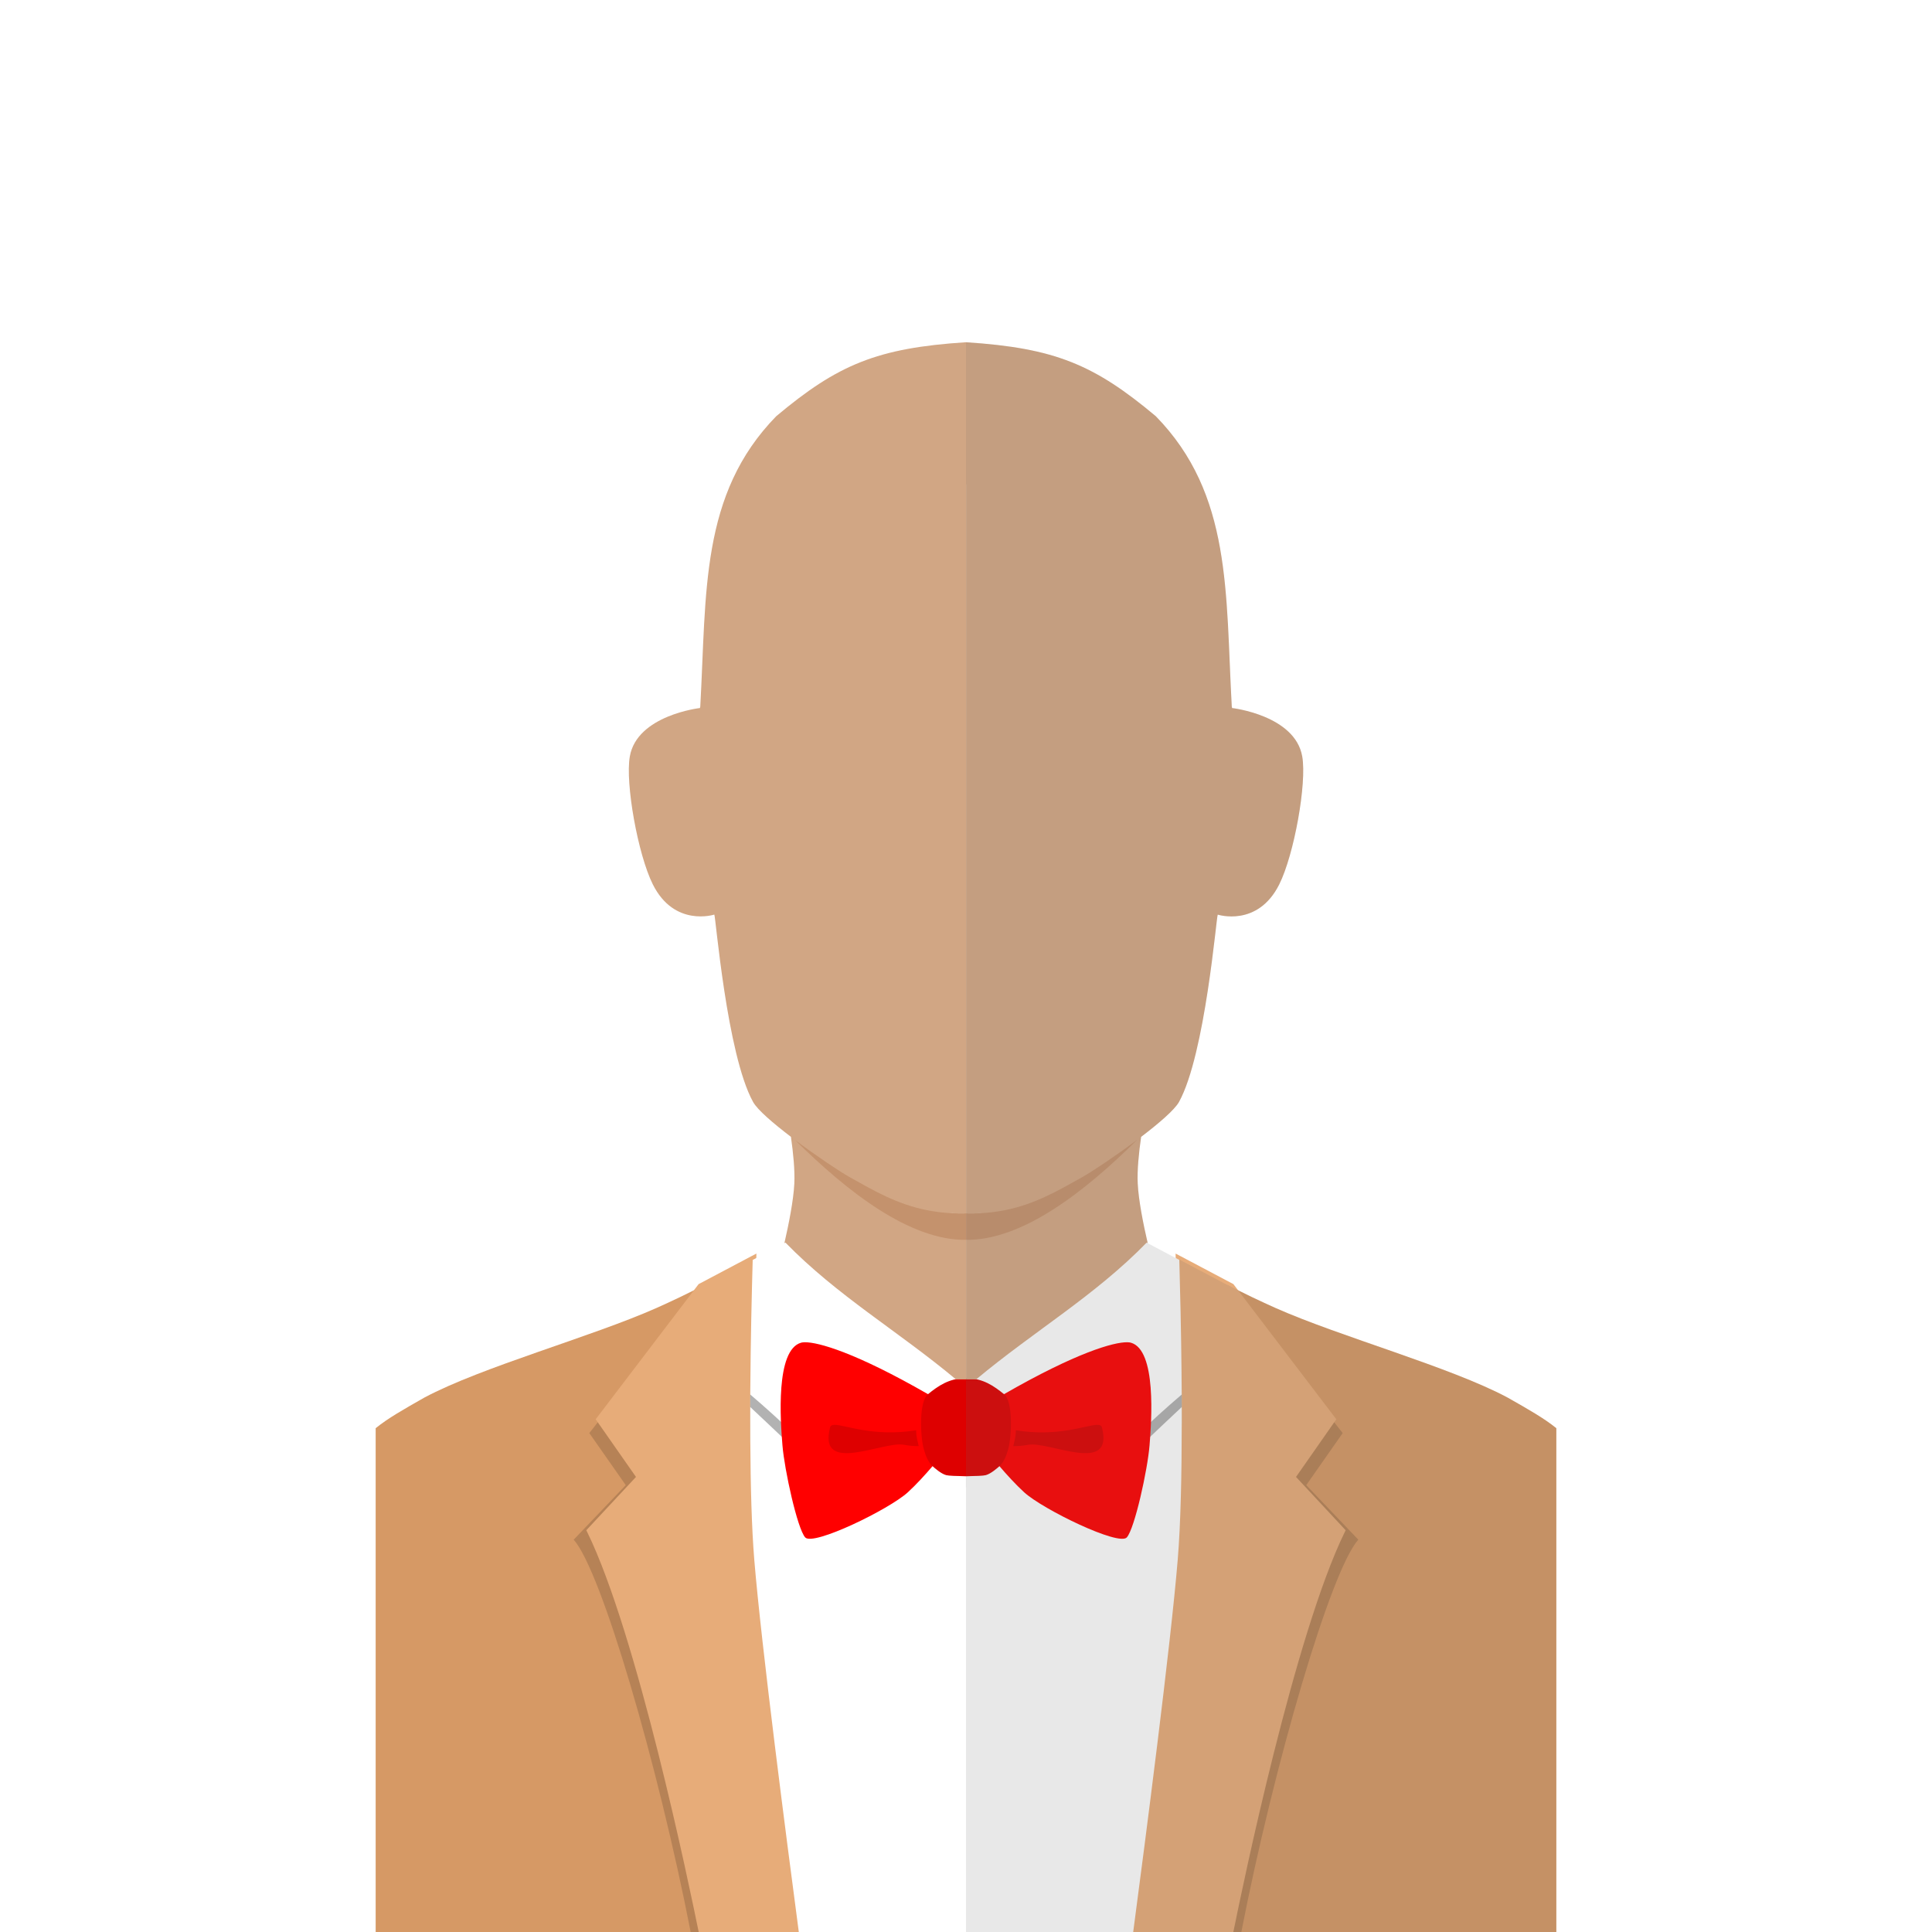
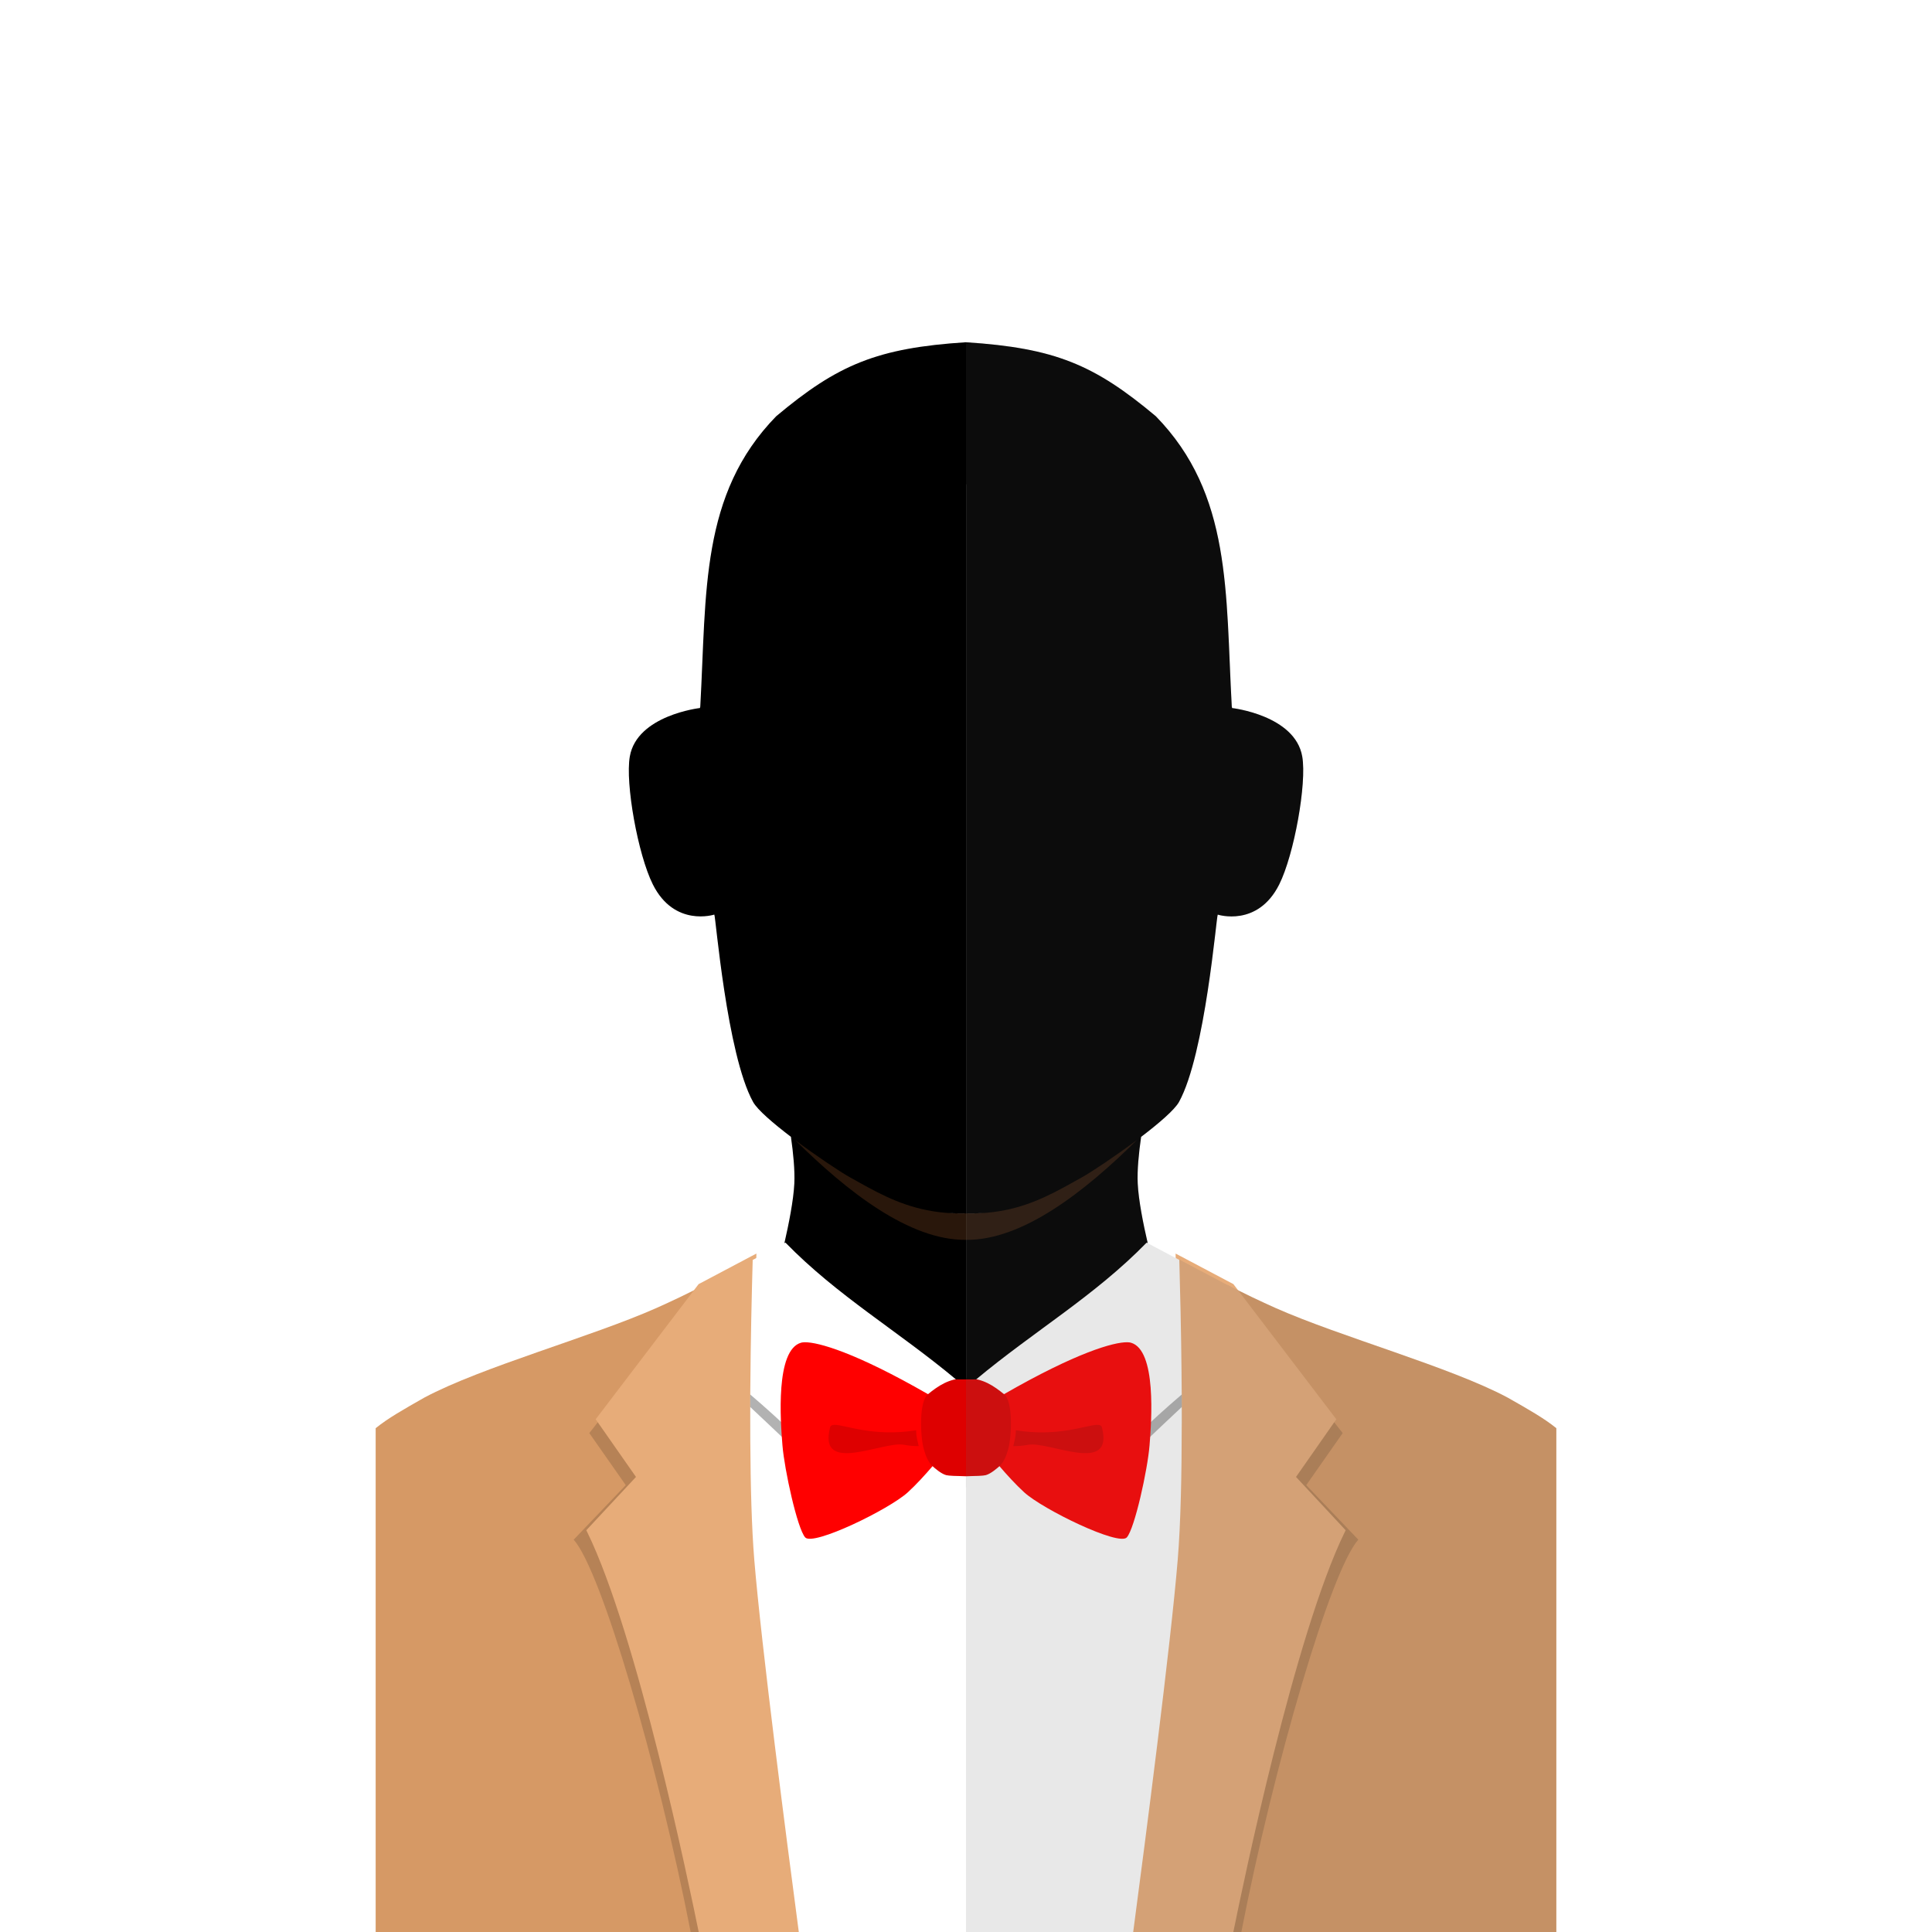
<svg xmlns="http://www.w3.org/2000/svg" height="500px" width="500px" viewBox="0 0 44 72" id="body-svg">
  <defs />
-   <g id="Body" style="display: inline;">
-     <path id="Suit" d="M 12.275 47.871 C 11.685 48.184 10.975 48.518 10.467 48.744 C 8.058 49.815 3.955 50.94 1.816 52.083 C 1.054 52.516 0.459 52.852 0 53.225 L 0 72 L 12.173 72 C 11.822 70.262 9.874 60.867 8.009 57.051 L 9.871 55.051 L 8.515 52.895 L 12.275 47.871 z M 31.725 47.871 L 35.485 52.895 L 34.129 55.051 L 35.991 57.051 C 34.126 60.867 32.178 70.262 31.826 72 L 44 72 L 44 53.225 C 43.541 52.852 42.946 52.516 42.183 52.083 C 40.045 50.94 35.942 49.815 33.533 48.744 C 33.025 48.518 32.315 48.184 31.725 47.871 z " style="fill-rule: evenodd; fill: rgb(214, 153, 101);" />
-     <path id="LapelShadow" d="M 8.362 52.896 L 7.962 53.407 L 9.32 55.347 L 7.38 57.379 C 8.412 58.533 10.529 65.793 11.739 72 L 12.173 72 C 11.822 70.263 9.874 60.868 8.009 57.052 L 9.871 55.052 L 8.362 52.896 z M 35.638 52.896 L 34.129 55.052 L 35.991 57.052 C 34.126 60.868 32.178 70.263 31.826 72 L 32.261 72 C 33.471 65.793 35.588 58.533 36.62 57.379 L 34.68 55.347 L 36.038 53.407 L 35.638 52.896 z " style="fill: rgb(0, 0, 0); fill-rule: evenodd; fill-opacity: 0.15;" />
-     <path id="Lapel" d="M 14.189 46.717 L 13.988 46.822 C 13.68 46.986 12.807 47.447 12.061 47.842 L 12.035 47.855 L 8.199 52.892 L 9.701 55.041 L 7.85 57.028 L 7.89 57.109 C 8.812 58.995 9.768 62.299 10.531 65.338 C 11.289 68.357 11.858 71.113 12.038 72 L 15.903 72 L 15.9 71.982 C 15.44 68.508 14.503 61.293 14.242 58.119 C 13.996 55.124 14.103 49.784 14.184 46.943 L 14.189 46.717 z M 29.811 46.717 L 29.816 46.943 C 29.897 49.784 30.004 55.124 29.758 58.119 C 29.497 61.293 28.56 68.508 28.1 71.982 L 28.097 72 L 31.963 72 C 32.143 71.113 32.711 68.357 33.469 65.338 C 34.232 62.299 35.188 58.995 36.109 57.109 L 36.149 57.028 L 34.299 55.041 L 35.801 52.892 L 31.965 47.855 L 31.94 47.842 C 31.193 47.447 30.32 46.986 30.012 46.822 L 29.811 46.717 z " style="fill-rule: evenodd; fill: rgb(231, 172, 121);" />
-     <path id="Shirt" d="M 15.27 46.309 C 15.202 46.344 14.329 46.807 14.051 46.954 C 14.015 48.217 13.975 49.912 13.962 51.753 L 13.961 51.752 C 13.956 52.414 13.956 53.084 13.96 53.745 L 13.962 53.748 C 13.972 55.374 14.012 56.935 14.11 58.13 C 14.372 61.314 15.309 68.525 15.769 72 L 18.12 72 L 21.999 72 L 21.999 55.421 L 22.001 55.421 L 22.001 72 L 25.88 72 L 28.231 72 C 28.691 68.525 29.628 61.314 29.89 58.13 C 30.002 56.769 30.039 54.934 30.04 53.068 L 30.043 53.064 C 30.043 52.699 30.042 52.333 30.04 51.969 C 30.039 51.95 30.039 51.932 30.039 51.913 C 30.038 51.796 30.037 51.68 30.036 51.564 C 30.036 51.461 30.035 51.357 30.034 51.255 C 30.034 51.23 30.034 51.205 30.033 51.18 L 30.033 51.18 C 30.017 49.562 29.981 48.085 29.949 46.954 C 29.671 46.807 28.798 46.344 28.73 46.309 C 26.791 48.299 24.539 49.6 22.369 51.412 C 22.369 51.412 22.362 51.407 22.362 51.407 L 22.001 51.407 L 22.001 51.674 L 21.999 51.674 L 21.999 51.407 L 21.637 51.407 C 21.638 51.407 21.631 51.412 21.631 51.412 C 19.461 49.6 17.209 48.299 15.27 46.309 z M 14.838 52.743 C 14.988 52.879 15.139 53.018 15.292 53.162 C 15.445 53.306 15.599 53.453 15.755 53.605 C 15.911 53.757 16.068 53.912 16.227 54.072 C 16.385 54.231 16.545 54.395 16.706 54.563 C 16.867 54.73 17.029 54.902 17.193 55.079 C 17.356 55.255 17.52 55.436 17.686 55.621 C 17.52 55.436 17.356 55.255 17.193 55.079 C 17.029 54.902 16.867 54.73 16.706 54.563 C 16.545 54.395 16.385 54.231 16.227 54.072 C 16.068 53.912 15.911 53.757 15.755 53.605 C 15.599 53.453 15.445 53.306 15.292 53.162 C 15.139 53.018 14.988 52.879 14.838 52.743 z M 29.162 52.743 C 29.012 52.879 28.861 53.018 28.708 53.162 C 28.555 53.306 28.401 53.453 28.245 53.605 C 28.089 53.757 27.931 53.912 27.773 54.072 C 27.614 54.231 27.455 54.395 27.294 54.563 C 27.133 54.73 26.97 54.902 26.807 55.079 C 26.644 55.255 26.48 55.436 26.314 55.621 C 26.254 55.532 26.193 55.444 26.132 55.358 C 26.193 55.444 26.254 55.532 26.314 55.621 C 26.48 55.436 26.644 55.255 26.807 55.079 C 26.97 54.902 27.133 54.73 27.294 54.563 C 27.455 54.395 27.614 54.231 27.773 54.072 C 27.931 53.912 28.089 53.757 28.245 53.605 C 28.401 53.453 28.555 53.306 28.708 53.162 C 28.861 53.018 29.012 52.879 29.162 52.743 z M 19.252 53.641 C 19.123 53.783 18.991 53.931 18.86 54.085 C 18.794 54.162 18.728 54.24 18.662 54.32 C 18.596 54.4 18.53 54.481 18.465 54.564 C 18.407 54.636 18.35 54.709 18.293 54.783 C 18.35 54.709 18.407 54.636 18.465 54.564 C 18.53 54.482 18.596 54.4 18.662 54.32 C 18.728 54.241 18.794 54.162 18.86 54.085 C 18.992 53.931 19.123 53.783 19.252 53.641 z M 25.394 54.389 C 25.431 54.434 25.467 54.479 25.503 54.524 C 25.467 54.479 25.431 54.434 25.394 54.389 z M 25.575 54.613 C 25.613 54.661 25.65 54.71 25.688 54.758 C 25.651 54.71 25.613 54.661 25.575 54.613 z M 18.24 54.852 C 18.197 54.907 18.155 54.964 18.113 55.02 C 18.155 54.964 18.197 54.908 18.24 54.852 z M 25.769 54.863 C 25.814 54.923 25.859 54.983 25.904 55.043 C 25.859 54.983 25.814 54.923 25.769 54.863 z M 25.935 55.084 C 25.988 55.157 26.042 55.231 26.095 55.305 C 26.042 55.231 25.988 55.157 25.935 55.084 z M 18.056 55.097 C 18.011 55.158 17.966 55.221 17.921 55.283 C 17.966 55.221 18.011 55.158 18.056 55.097 z " style="fill-rule: evenodd; fill: rgb(255, 255, 255);" />
-     <path id="CollarShadow" d="M 30.032 51.18 C 30.034 51.424 30.037 51.664 30.039 51.913 C 30.037 51.668 30.036 51.422 30.033 51.18 L 30.032 51.18 z M 21.999 51.674 L 21.999 55.195 L 21.999 55.421 L 22.001 55.421 L 22.001 55.195 L 22.001 51.674 L 21.999 51.674 z M 13.961 51.752 C 13.956 52.414 13.956 53.084 13.96 53.745 L 13.962 53.748 C 13.96 53.313 13.959 52.874 13.96 52.436 C 14.382 52.831 17.292 55.566 17.678 56.024 L 17.697 56.046 C 17.757 56.006 17.82 55.927 17.916 55.831 C 18.159 55.588 19.068 54.471 19.436 53.945 L 20.193 55.195 L 19.252 53.641 C 18.734 54.209 18.191 54.873 17.686 55.621 C 16.363 54.141 15.103 52.943 13.96 51.969 C 13.961 51.895 13.962 51.826 13.962 51.753 L 13.961 51.752 z M 30.04 51.969 C 28.897 52.943 27.637 54.141 26.314 55.621 C 25.807 54.871 25.265 54.208 24.748 53.641 L 24.564 53.945 C 24.932 54.471 25.841 55.588 26.084 55.831 C 26.18 55.927 26.243 56.006 26.303 56.046 L 26.322 56.024 C 26.708 55.566 29.618 52.831 30.04 52.436 C 30.04 52.646 30.04 52.857 30.04 53.068 L 30.043 53.064 C 30.043 52.699 30.042 52.333 30.04 51.969 z " style="fill: rgb(0, 0, 0); fill-rule: evenodd; fill-opacity: 0.304;" />
-     <g id="TieGroup" style="display: none;">
-       <path fill="#ff0000" id="Tie" d="M 20.389,55.195 18.12,72 h 3.879 V 55.195 Z m 1.611,0 V 72 h 3.879 L 23.61,55.195 Z" style="fill-rule: evenodd;" />
-       <path fill="#ff0000" id="TieKnot" d="m 21.637,51.407 c 0.023,-0.007 -1.103,0.811 -2.391,2.226 l 0.946,1.562 h 1.806 v -3.788 z m 0.363,0 v 3.788 h 1.806 l 0.946,-1.562 c -1.288,-1.415 -2.413,-2.233 -2.391,-2.226 z" style="fill-rule: evenodd;" />
-       <path id="TieTint" d="M 20.389,55.195 18.12,72 h 3.879 V 55.195 Z m 1.611,0 V 72 h 3.879 L 23.61,55.195 Z" style="fill: rgb(0, 0, 0); fill-opacity: 0.15; fill-rule: evenodd;" />
+   <g id="Body" style="display: inline">
+     <path id="Suit" d="M 12.275 47.871 C 11.685 48.184 10.975 48.518 10.467 48.744 C 8.058 49.815 3.955 50.94 1.816 52.083 C 1.054 52.516 0.459 52.852 0 53.225 L 0 72 L 12.173 72 C 11.822 70.262 9.874 60.867 8.009 57.051 L 9.871 55.051 L 8.515 52.895 L 12.275 47.871 z M 31.725 47.871 L 35.485 52.895 L 34.129 55.051 L 35.991 57.051 C 34.126 60.867 32.178 70.262 31.826 72 L 44 72 L 44 53.225 C 43.541 52.852 42.946 52.516 42.183 52.083 C 40.045 50.94 35.942 49.815 33.533 48.744 C 33.025 48.518 32.315 48.184 31.725 47.871 z " style="fill-rule: evenodd; fill: rgb(214, 153, 101)" />
+     <path id="LapelShadow" d="M 8.362 52.896 L 7.962 53.407 L 9.32 55.347 L 7.38 57.379 C 8.412 58.533 10.529 65.793 11.739 72 L 12.173 72 C 11.822 70.263 9.874 60.868 8.009 57.052 L 9.871 55.052 L 8.362 52.896 z M 35.638 52.896 L 34.129 55.052 L 35.991 57.052 C 34.126 60.868 32.178 70.263 31.826 72 L 32.261 72 C 33.471 65.793 35.588 58.533 36.62 57.379 L 34.68 55.347 L 36.038 53.407 L 35.638 52.896 z " style="fill: rgb(0, 0, 0); fill-rule: evenodd; fill-opacity: 0.15" />
+     <path id="Lapel" d="M 14.189 46.717 L 13.988 46.822 C 13.68 46.986 12.807 47.447 12.061 47.842 L 12.035 47.855 L 8.199 52.892 L 9.701 55.041 L 7.85 57.028 L 7.89 57.109 C 8.812 58.995 9.768 62.299 10.531 65.338 C 11.289 68.357 11.858 71.113 12.038 72 L 15.903 72 L 15.9 71.982 C 15.44 68.508 14.503 61.293 14.242 58.119 C 13.996 55.124 14.103 49.784 14.184 46.943 L 14.189 46.717 z M 29.811 46.717 L 29.816 46.943 C 29.897 49.784 30.004 55.124 29.758 58.119 C 29.497 61.293 28.56 68.508 28.1 71.982 L 28.097 72 L 31.963 72 C 32.143 71.113 32.711 68.357 33.469 65.338 C 34.232 62.299 35.188 58.995 36.109 57.109 L 36.149 57.028 L 34.299 55.041 L 35.801 52.892 L 31.965 47.855 L 31.94 47.842 C 31.193 47.447 30.32 46.986 30.012 46.822 L 29.811 46.717 z " style="fill-rule: evenodd; fill: rgb(231, 172, 121)" />
+     <path id="Shirt" d="M 15.27 46.309 C 15.202 46.344 14.329 46.807 14.051 46.954 C 14.015 48.217 13.975 49.912 13.962 51.753 L 13.961 51.752 C 13.956 52.414 13.956 53.084 13.96 53.745 L 13.962 53.748 C 13.972 55.374 14.012 56.935 14.11 58.13 C 14.372 61.314 15.309 68.525 15.769 72 L 18.12 72 L 21.999 72 L 21.999 55.421 L 22.001 55.421 L 22.001 72 L 25.88 72 L 28.231 72 C 28.691 68.525 29.628 61.314 29.89 58.13 C 30.002 56.769 30.039 54.934 30.04 53.068 L 30.043 53.064 C 30.043 52.699 30.042 52.333 30.04 51.969 C 30.039 51.95 30.039 51.932 30.039 51.913 C 30.038 51.796 30.037 51.68 30.036 51.564 C 30.036 51.461 30.035 51.357 30.034 51.255 C 30.034 51.23 30.034 51.205 30.033 51.18 L 30.033 51.18 C 30.017 49.562 29.981 48.085 29.949 46.954 C 29.671 46.807 28.798 46.344 28.73 46.309 C 26.791 48.299 24.539 49.6 22.369 51.412 C 22.369 51.412 22.362 51.407 22.362 51.407 L 22.001 51.407 L 22.001 51.674 L 21.999 51.674 L 21.999 51.407 L 21.637 51.407 C 21.638 51.407 21.631 51.412 21.631 51.412 C 19.461 49.6 17.209 48.299 15.27 46.309 z M 14.838 52.743 C 14.988 52.879 15.139 53.018 15.292 53.162 C 15.445 53.306 15.599 53.453 15.755 53.605 C 15.911 53.757 16.068 53.912 16.227 54.072 C 16.385 54.231 16.545 54.395 16.706 54.563 C 16.867 54.73 17.029 54.902 17.193 55.079 C 17.356 55.255 17.52 55.436 17.686 55.621 C 17.52 55.436 17.356 55.255 17.193 55.079 C 17.029 54.902 16.867 54.73 16.706 54.563 C 16.545 54.395 16.385 54.231 16.227 54.072 C 16.068 53.912 15.911 53.757 15.755 53.605 C 15.599 53.453 15.445 53.306 15.292 53.162 C 15.139 53.018 14.988 52.879 14.838 52.743 z M 29.162 52.743 C 29.012 52.879 28.861 53.018 28.708 53.162 C 28.555 53.306 28.401 53.453 28.245 53.605 C 28.089 53.757 27.931 53.912 27.773 54.072 C 27.614 54.231 27.455 54.395 27.294 54.563 C 27.133 54.73 26.97 54.902 26.807 55.079 C 26.644 55.255 26.48 55.436 26.314 55.621 C 26.254 55.532 26.193 55.444 26.132 55.358 C 26.193 55.444 26.254 55.532 26.314 55.621 C 26.48 55.436 26.644 55.255 26.807 55.079 C 26.97 54.902 27.133 54.73 27.294 54.563 C 27.455 54.395 27.614 54.231 27.773 54.072 C 27.931 53.912 28.089 53.757 28.245 53.605 C 28.401 53.453 28.555 53.306 28.708 53.162 C 28.861 53.018 29.012 52.879 29.162 52.743 z M 19.252 53.641 C 19.123 53.783 18.991 53.931 18.86 54.085 C 18.794 54.162 18.728 54.24 18.662 54.32 C 18.596 54.4 18.53 54.481 18.465 54.564 C 18.407 54.636 18.35 54.709 18.293 54.783 C 18.35 54.709 18.407 54.636 18.465 54.564 C 18.53 54.482 18.596 54.4 18.662 54.32 C 18.728 54.241 18.794 54.162 18.86 54.085 C 18.992 53.931 19.123 53.783 19.252 53.641 z M 25.394 54.389 C 25.431 54.434 25.467 54.479 25.503 54.524 C 25.467 54.479 25.431 54.434 25.394 54.389 z M 25.575 54.613 C 25.613 54.661 25.65 54.71 25.688 54.758 C 25.651 54.71 25.613 54.661 25.575 54.613 z M 18.24 54.852 C 18.197 54.907 18.155 54.964 18.113 55.02 C 18.155 54.964 18.197 54.908 18.24 54.852 z M 25.769 54.863 C 25.814 54.923 25.859 54.983 25.904 55.043 C 25.859 54.983 25.814 54.923 25.769 54.863 z M 25.935 55.084 C 25.988 55.157 26.042 55.231 26.095 55.305 C 26.042 55.231 25.988 55.157 25.935 55.084 z M 18.056 55.097 C 18.011 55.158 17.966 55.221 17.921 55.283 C 17.966 55.221 18.011 55.158 18.056 55.097 z " style="fill-rule: evenodd; fill: rgb(255, 255, 255)" />
+     <path id="CollarShadow" d="M 30.032 51.18 C 30.034 51.424 30.037 51.664 30.039 51.913 C 30.037 51.668 30.036 51.422 30.033 51.18 L 30.032 51.18 z M 21.999 51.674 L 21.999 55.195 L 21.999 55.421 L 22.001 55.421 L 22.001 55.195 L 22.001 51.674 L 21.999 51.674 z M 13.961 51.752 C 13.956 52.414 13.956 53.084 13.96 53.745 L 13.962 53.748 C 13.96 53.313 13.959 52.874 13.96 52.436 C 14.382 52.831 17.292 55.566 17.678 56.024 L 17.697 56.046 C 17.757 56.006 17.82 55.927 17.916 55.831 C 18.159 55.588 19.068 54.471 19.436 53.945 L 20.193 55.195 L 19.252 53.641 C 18.734 54.209 18.191 54.873 17.686 55.621 C 16.363 54.141 15.103 52.943 13.96 51.969 C 13.961 51.895 13.962 51.826 13.962 51.753 L 13.961 51.752 z M 30.04 51.969 C 28.897 52.943 27.637 54.141 26.314 55.621 C 25.807 54.871 25.265 54.208 24.748 53.641 L 24.564 53.945 C 24.932 54.471 25.841 55.588 26.084 55.831 C 26.18 55.927 26.243 56.006 26.303 56.046 L 26.322 56.024 C 26.708 55.566 29.618 52.831 30.04 52.436 C 30.04 52.646 30.04 52.857 30.04 53.068 L 30.043 53.064 C 30.043 52.699 30.042 52.333 30.04 51.969 z " style="fill: rgb(0, 0, 0); fill-rule: evenodd; fill-opacity: 0.304" />
+     <g id="TieGroup" style="display: none">
+       <path fill="#ff0000" id="Tie" d="M 20.389,55.195 18.12,72 h 3.879 V 55.195 Z m 1.611,0 V 72 h 3.879 L 23.61,55.195 Z" style="fill-rule: evenodd" />
+       <path fill="#ff0000" id="TieKnot" d="m 21.637,51.407 c 0.023,-0.007 -1.103,0.811 -2.391,2.226 l 0.946,1.562 h 1.806 v -3.788 z m 0.363,0 v 3.788 h 1.806 l 0.946,-1.562 c -1.288,-1.415 -2.413,-2.233 -2.391,-2.226 z" style="fill-rule: evenodd" />
+       <path id="TieTint" d="M 20.389,55.195 18.12,72 h 3.879 V 55.195 Z m 1.611,0 V 72 h 3.879 L 23.61,55.195 Z" style="fill: rgb(0, 0, 0); fill-opacity: 0.15; fill-rule: evenodd" />
    </g>
-     <g id="BowtieGroup" style="display: inline;">
-       <path fill="#ff0000" d="m 15.995,50.022 c -0.056,6.37e-4 -0.101,0.006 -0.136,0.015 -0.968,0.265 -0.773,2.923 -0.699,3.83 0.074,0.907 0.552,3.091 0.846,3.427 0.294,0.336 3.127,-1.042 3.826,-1.68 0.319,-0.292 0.653,-0.66 0.922,-0.975 3.6e-4,3.26e-4 7.05e-4,7.4e-4 0.001,10e-4 0.058,0.053 0.315,0.286 0.513,0.335 0.085,0.021 0.357,0.034 0.732,0.04 0.375,-0.006 0.647,-0.018 0.732,-0.04 0.198,-0.05 0.455,-0.283 0.513,-0.335 3.28e-4,-2.93e-4 6.73e-4,-7.07e-4 0.001,-10e-4 0.269,0.315 0.603,0.683 0.922,0.975 0.699,0.638 3.531,2.016 3.826,1.68 0.294,-0.336 0.773,-2.52 0.846,-3.427 0.074,-0.907 0.268,-3.565 -0.699,-3.83 -0.034,-0.009 -0.079,-0.015 -0.136,-0.015 -0.499,-0.006 -1.883,0.379 -4.589,1.935 -0.375,-0.302 -0.782,-0.596 -1.416,-0.596 -0.634,0 -1.041,0.294 -1.416,0.596 -2.706,-1.556 -4.09,-1.94 -4.589,-1.935 z" id="Bowtie" style="fill-rule: evenodd;" />
-       <path d="m 20.579,51.961 c -0.336,0.269 -0.285,1.579 -0.151,2.049 0.068,0.239 0.16,0.48 0.327,0.631 0.058,0.053 0.315,0.286 0.513,0.335 0.085,0.021 0.357,0.034 0.732,0.04 0.375,-0.006 0.647,-0.018 0.732,-0.04 0.198,-0.05 0.455,-0.283 0.513,-0.335 0.167,-0.151 0.259,-0.392 0.327,-0.631 0.134,-0.47 0.185,-1.781 -0.151,-2.049 -0.377,-0.303 -0.784,-0.6 -1.421,-0.6 -0.637,0 -1.044,0.296 -1.421,0.6 z m -3.483,1.139 c -0.09,0.002 -0.145,0.029 -0.162,0.096 -0.46,1.789 1.983,0.496 2.755,0.647 0.178,0.035 0.365,0.049 0.548,0.05 -0.041,-0.212 -0.092,-0.309 -0.095,-0.592 -1.598,0.261 -2.656,-0.209 -3.046,-0.202 z m 9.785,0 c -0.408,0.01 -1.456,0.458 -3.023,0.202 -0.003,0.282 -0.054,0.38 -0.095,0.592 0.183,-0.002 0.371,-0.015 0.548,-0.05 0.773,-0.151 3.215,1.142 2.755,-0.647 -0.019,-0.073 -0.082,-0.099 -0.186,-0.096 z" id="BowtieShadow" style="fill: rgb(0, 0, 0); fill-opacity: 0.13; fill-rule: evenodd;" />
+     <g id="BowtieGroup" style="display: inline">
+       <path fill="#ff0000" d="m 15.995,50.022 c -0.056,6.37e-4 -0.101,0.006 -0.136,0.015 -0.968,0.265 -0.773,2.923 -0.699,3.83 0.074,0.907 0.552,3.091 0.846,3.427 0.294,0.336 3.127,-1.042 3.826,-1.68 0.319,-0.292 0.653,-0.66 0.922,-0.975 3.6e-4,3.26e-4 7.05e-4,7.4e-4 0.001,10e-4 0.058,0.053 0.315,0.286 0.513,0.335 0.085,0.021 0.357,0.034 0.732,0.04 0.375,-0.006 0.647,-0.018 0.732,-0.04 0.198,-0.05 0.455,-0.283 0.513,-0.335 3.28e-4,-2.93e-4 6.73e-4,-7.07e-4 0.001,-10e-4 0.269,0.315 0.603,0.683 0.922,0.975 0.699,0.638 3.531,2.016 3.826,1.68 0.294,-0.336 0.773,-2.52 0.846,-3.427 0.074,-0.907 0.268,-3.565 -0.699,-3.83 -0.034,-0.009 -0.079,-0.015 -0.136,-0.015 -0.499,-0.006 -1.883,0.379 -4.589,1.935 -0.375,-0.302 -0.782,-0.596 -1.416,-0.596 -0.634,0 -1.041,0.294 -1.416,0.596 -2.706,-1.556 -4.09,-1.94 -4.589,-1.935 z" id="Bowtie" style="fill-rule: evenodd" />
+       <path d="m 20.579,51.961 c -0.336,0.269 -0.285,1.579 -0.151,2.049 0.068,0.239 0.16,0.48 0.327,0.631 0.058,0.053 0.315,0.286 0.513,0.335 0.085,0.021 0.357,0.034 0.732,0.04 0.375,-0.006 0.647,-0.018 0.732,-0.04 0.198,-0.05 0.455,-0.283 0.513,-0.335 0.167,-0.151 0.259,-0.392 0.327,-0.631 0.134,-0.47 0.185,-1.781 -0.151,-2.049 -0.377,-0.303 -0.784,-0.6 -1.421,-0.6 -0.637,0 -1.044,0.296 -1.421,0.6 z m -3.483,1.139 c -0.09,0.002 -0.145,0.029 -0.162,0.096 -0.46,1.789 1.983,0.496 2.755,0.647 0.178,0.035 0.365,0.049 0.548,0.05 -0.041,-0.212 -0.092,-0.309 -0.095,-0.592 -1.598,0.261 -2.656,-0.209 -3.046,-0.202 z m 9.785,0 c -0.408,0.01 -1.456,0.458 -3.023,0.202 -0.003,0.282 -0.054,0.38 -0.095,0.592 0.183,-0.002 0.371,-0.015 0.548,-0.05 0.773,-0.151 3.215,1.142 2.755,-0.647 -0.019,-0.073 -0.082,-0.099 -0.186,-0.096 z" id="BowtieShadow" style="fill: rgb(0, 0, 0); fill-opacity: 0.13; fill-rule: evenodd" />
    </g>
-     <path fill="#d1a684" id="Head" d="m 22,12.754 c -3.311,0.214 -4.781,0.835 -7.072,2.757 -2.841,2.911 -2.594,6.565 -2.831,10.823 -10e-4,0.004 -0.013,0.052 -0.013,0.052 0,0 -2.345,0.267 -2.613,1.807 -0.174,0.998 0.301,3.652 0.858,4.766 0.804,1.607 2.291,1.125 2.291,1.125 0.048,0.028 0.463,5.204 1.444,6.981 0.161,0.293 0.749,0.797 1.412,1.302 0.086,0.602 0.15,1.25 0.126,1.741 -0.031,0.626 -0.206,1.506 -0.37,2.221 0.004,-0.002 0.037,-0.02 0.039,-0.021 1.94,1.99 4.191,3.291 6.362,5.104 0.004,-0.004 0.007,-0.006 0.006,-0.006 h 0.362 v -6.188 c -0.118,0.003 -0.232,0.003 -0.345,5.17e-4 0.112,0.003 0.227,0.003 0.345,-5.17e-4 v -27.168 c 3.6e-4,-2e-5 7.14e-4,2.2e-5 10e-4,0 3.2e-4,2.2e-5 6.73e-4,-2e-5 0.001,0 v 27.168 c 0.118,0.003 0.232,0.003 0.345,5.17e-4 -0.112,0.003 -0.227,0.003 -0.345,-5.17e-4 v 6.188 h 0.362 c -0.001,-3e-4 0.001,0.002 0.006,0.006 2.171,-1.812 4.422,-3.113 6.362,-5.104 0.002,0.001 0.035,0.019 0.039,0.021 C 28.606,45.615 28.431,44.735 28.4,44.109 c -0.025,-0.492 0.04,-1.139 0.126,-1.741 0.662,-0.504 1.25,-1.009 1.412,-1.302 0.981,-1.778 1.396,-6.953 1.444,-6.981 0,0 1.487,0.482 2.291,-1.125 0.557,-1.114 1.032,-3.768 0.858,-4.766 -0.268,-1.54 -2.613,-1.807 -2.613,-1.807 0,0 -0.012,-0.047 -0.013,-0.052 -0.237,-4.258 0.01,-7.912 -2.831,-10.823 -2.292,-1.922 -3.761,-2.543 -7.072,-2.757 z m -6.464,29.66 c 0.069,0.052 0.139,0.105 0.209,0.157 -0.07,-0.052 -0.14,-0.104 -0.209,-0.157 z m 0.265,0.198 c 0.167,0.123 0.334,0.242 0.498,0.358 -0.164,-0.116 -0.331,-0.235 -0.498,-0.358 z m 12.397,0 c -0.171,0.126 -0.341,0.248 -0.508,0.366 0.167,-0.118 0.338,-0.24 0.508,-0.366 z m -0.585,0.42 c -0.155,0.108 -0.303,0.21 -0.443,0.305 0.141,-0.095 0.289,-0.196 0.443,-0.305 z m -11.213,0.01 c 0.156,0.109 0.307,0.213 0.449,0.308 -0.142,-0.096 -0.292,-0.198 -0.449,-0.308 z m 0.535,0.366 c 0.147,0.098 0.285,0.188 0.402,0.262 -0.117,-0.074 -0.253,-0.163 -0.402,-0.262 z m 10.112,0.011 c -0.146,0.097 -0.278,0.183 -0.394,0.256 0.113,-0.072 0.251,-0.161 0.394,-0.256 z m -9.654,0.286 c 0.046,0.029 0.092,0.058 0.131,0.081 0.053,0.032 0.098,0.059 0.136,0.08 -0.038,-0.021 -0.084,-0.048 -0.136,-0.08 -0.039,-0.023 -0.086,-0.053 -0.131,-0.081 z m 9.076,0.084 c -0.05,0.03 -0.095,0.056 -0.131,0.076 0.036,-0.02 0.081,-0.046 0.131,-0.076 z M 18.13,44.126 c 0.128,0.071 0.258,0.141 0.389,0.21 -0.131,-0.069 -0.26,-0.139 -0.389,-0.21 z m 7.74,0 c -0.128,0.071 -0.257,0.141 -0.389,0.21 0.131,-0.069 0.261,-0.139 0.389,-0.21 z m -4.775,1.056 c 0.042,0.004 0.084,0.009 0.127,0.013 -0.043,-0.004 -0.085,-0.008 -0.127,-0.013 z m 1.81,0 c -0.042,0.005 -0.084,0.009 -0.127,0.013 0.043,-0.004 0.085,-0.008 0.127,-0.013 z m -1.572,0.022 c 0.097,0.007 0.196,0.012 0.298,0.015 -0.052,-0.001 -0.103,-0.003 -0.154,-0.006 -0.003,-1.57e-4 -0.006,-3.56e-4 -0.009,-5.17e-4 -0.045,-0.002 -0.09,-0.005 -0.134,-0.009 z m 1.334,0 c -0.044,0.003 -0.089,0.006 -0.134,0.009 -0.003,1.61e-4 -0.006,3.6e-4 -0.009,5.17e-4 -0.05,0.003 -0.101,0.004 -0.153,0.006 0.101,-0.003 0.199,-0.008 0.296,-0.015 z" style="fill-rule: evenodd;" />
-     <path id="NeckShadow" d="m 15.625,42.48 c 1.954,1.935 4.277,3.751 6.375,3.725 2.099,0.026 4.422,-1.79 6.375,-3.725 -0.818,0.613 -1.706,1.201 -2.032,1.382 -0.001,7e-4 -0.003,0.002 -0.004,0.003 h -5.17e-4 c -0.175,0.097 -0.35,0.196 -0.528,0.294 -0.059,0.033 -0.119,0.065 -0.178,0.097 -0.866,0.468 -1.805,0.892 -3.1,0.957 -3.2e-4,1.8e-5 -6.93e-4,-1.7e-5 -0.001,0 -10e-4,4.3e-5 -0.002,-4.2e-5 -0.003,0 -0.002,1.28e-4 -0.005,4.04e-4 -0.007,5.17e-4 -0.048,0.002 -0.097,0.004 -0.146,0.006 -0.018,4.6e-4 -0.037,6.82e-4 -0.055,10e-4 -0.031,5.63e-4 -0.063,8.64e-4 -0.095,0.001 -0.027,1.52e-4 -0.054,1.52e-4 -0.081,0 -0.048,-3e-4 -0.097,-7.67e-4 -0.146,-0.002 h -5.16e-4 -5.17e-4 c -0.049,0.001 -0.098,0.002 -0.146,0.002 -0.027,1.52e-4 -0.054,1.52e-4 -0.081,0 -0.032,-1.69e-4 -0.063,-4.7e-4 -0.095,-0.001 -0.018,-3.52e-4 -0.037,-5.74e-4 -0.055,-10e-4 -0.049,-0.001 -0.098,-0.003 -0.146,-0.006 -0.002,-1.13e-4 -0.005,-3.89e-4 -0.007,-5.17e-4 -8.5e-4,-4.2e-5 -0.002,4.3e-5 -0.003,0 -3.4e-4,-1.7e-5 -7.13e-4,1.8e-5 -0.001,0 -1.295,-0.065 -2.234,-0.489 -3.1,-0.957 -0.06,-0.032 -0.119,-0.065 -0.178,-0.097 -0.177,-0.098 -0.352,-0.197 -0.528,-0.294 h -5.17e-4 c -9.99e-4,-6.7e-4 -0.003,-0.002 -0.004,-0.003 -0.326,-0.181 -1.214,-0.77 -2.032,-1.382 z" style="fill: rgb(160, 90, 44); fill-opacity: 0.261; fill-rule: evenodd;" />
-     <path d="m 28.729,46.309 c 0.068,0.036 0.941,0.498 1.219,0.645 0.005,0.186 0.011,0.402 0.016,0.606 -0.005,-0.208 -0.011,-0.433 -0.016,-0.621 0.285,0.151 1.08,0.571 1.784,0.944 l -0.008,-0.011 c 0.59,0.312 1.3,0.646 1.808,0.872 2.409,1.071 6.512,2.197 8.651,3.339 0.762,0.433 1.357,0.77 1.816,1.142 V 72 H 32.26 v 5.16e-4 H 31.826 28.23 V 72 H 25.879 22 v -16.805 -3.788 h 0.362 c -0.001,-3.39e-4 0.001,0.002 0.006,0.006 2.171,-1.812 4.422,-3.113 6.362,-5.104 z" id="RightTint" style="fill: rgb(102, 102, 102); fill-opacity: 0.15; fill-rule: evenodd;" />
-     <path d="m 22,12.754 v 5.297 c 3.6e-4,2e-5 7.06e-4,-2.1e-5 10e-4,0 v 27.168 h -5.17e-4 -5.16e-4 v 0.986 c 2.76e-4,4e-6 7.23e-4,-5e-6 0.001,0 v 5.202 h 0.362 c -0.001,-3e-4 0.001,0.002 0.006,0.006 2.171,-1.812 4.422,-3.113 6.362,-5.104 0.002,0.001 0.035,0.019 0.039,0.021 -0.164,-0.715 -0.339,-1.594 -0.37,-2.221 -0.025,-0.492 0.04,-1.139 0.126,-1.741 0.662,-0.504 1.25,-1.009 1.412,-1.302 0.981,-1.778 1.396,-6.953 1.444,-6.981 0,0 1.487,0.482 2.291,-1.125 0.557,-1.114 1.032,-3.768 0.858,-4.766 C 34.263,26.653 31.917,26.386 31.917,26.386 c 0,0 -0.012,-0.047 -0.013,-0.051 -0.237,-4.258 0.01,-7.913 -2.831,-10.824 -2.292,-1.922 -3.761,-2.543 -7.072,-2.757 z" id="HeadTint" style="fill: rgb(102, 102, 102); fill-opacity: 0.123; fill-rule: evenodd;" />
+     <path id="Head" d="m 22,12.754 c -3.311,0.214 -4.781,0.835 -7.072,2.757 -2.841,2.911 -2.594,6.565 -2.831,10.823 -10e-4,0.004 -0.013,0.052 -0.013,0.052 0,0 -2.345,0.267 -2.613,1.807 -0.174,0.998 0.301,3.652 0.858,4.766 0.804,1.607 2.291,1.125 2.291,1.125 0.048,0.028 0.463,5.204 1.444,6.981 0.161,0.293 0.749,0.797 1.412,1.302 0.086,0.602 0.15,1.25 0.126,1.741 -0.031,0.626 -0.206,1.506 -0.37,2.221 0.004,-0.002 0.037,-0.02 0.039,-0.021 1.94,1.99 4.191,3.291 6.362,5.104 0.004,-0.004 0.007,-0.006 0.006,-0.006 h 0.362 v -6.188 c -0.118,0.003 -0.232,0.003 -0.345,5.17e-4 0.112,0.003 0.227,0.003 0.345,-5.17e-4 v -27.168 c 3.6e-4,-2e-5 7.14e-4,2.2e-5 10e-4,0 3.2e-4,2.2e-5 6.73e-4,-2e-5 0.001,0 v 27.168 c 0.118,0.003 0.232,0.003 0.345,5.17e-4 -0.112,0.003 -0.227,0.003 -0.345,-5.17e-4 v 6.188 h 0.362 c -0.001,-3e-4 0.001,0.002 0.006,0.006 2.171,-1.812 4.422,-3.113 6.362,-5.104 0.002,0.001 0.035,0.019 0.039,0.021 C 28.606,45.615 28.431,44.735 28.4,44.109 c -0.025,-0.492 0.04,-1.139 0.126,-1.741 0.662,-0.504 1.25,-1.009 1.412,-1.302 0.981,-1.778 1.396,-6.953 1.444,-6.981 0,0 1.487,0.482 2.291,-1.125 0.557,-1.114 1.032,-3.768 0.858,-4.766 -0.268,-1.54 -2.613,-1.807 -2.613,-1.807 0,0 -0.012,-0.047 -0.013,-0.052 -0.237,-4.258 0.01,-7.912 -2.831,-10.823 -2.292,-1.922 -3.761,-2.543 -7.072,-2.757 z m -6.464,29.66 c 0.069,0.052 0.139,0.105 0.209,0.157 -0.07,-0.052 -0.14,-0.104 -0.209,-0.157 z m 0.265,0.198 c 0.167,0.123 0.334,0.242 0.498,0.358 -0.164,-0.116 -0.331,-0.235 -0.498,-0.358 z m 12.397,0 c -0.171,0.126 -0.341,0.248 -0.508,0.366 0.167,-0.118 0.338,-0.24 0.508,-0.366 z m -0.585,0.42 c -0.155,0.108 -0.303,0.21 -0.443,0.305 0.141,-0.095 0.289,-0.196 0.443,-0.305 z m -11.213,0.01 c 0.156,0.109 0.307,0.213 0.449,0.308 -0.142,-0.096 -0.292,-0.198 -0.449,-0.308 z m 0.535,0.366 c 0.147,0.098 0.285,0.188 0.402,0.262 -0.117,-0.074 -0.253,-0.163 -0.402,-0.262 z m 10.112,0.011 c -0.146,0.097 -0.278,0.183 -0.394,0.256 0.113,-0.072 0.251,-0.161 0.394,-0.256 z m -9.654,0.286 c 0.046,0.029 0.092,0.058 0.131,0.081 0.053,0.032 0.098,0.059 0.136,0.08 -0.038,-0.021 -0.084,-0.048 -0.136,-0.08 -0.039,-0.023 -0.086,-0.053 -0.131,-0.081 z m 9.076,0.084 c -0.05,0.03 -0.095,0.056 -0.131,0.076 0.036,-0.02 0.081,-0.046 0.131,-0.076 z M 18.13,44.126 c 0.128,0.071 0.258,0.141 0.389,0.21 -0.131,-0.069 -0.26,-0.139 -0.389,-0.21 z m 7.74,0 c -0.128,0.071 -0.257,0.141 -0.389,0.21 0.131,-0.069 0.261,-0.139 0.389,-0.21 z m -4.775,1.056 c 0.042,0.004 0.084,0.009 0.127,0.013 -0.043,-0.004 -0.085,-0.008 -0.127,-0.013 z m 1.81,0 c -0.042,0.005 -0.084,0.009 -0.127,0.013 0.043,-0.004 0.085,-0.008 0.127,-0.013 z m -1.572,0.022 c 0.097,0.007 0.196,0.012 0.298,0.015 -0.052,-0.001 -0.103,-0.003 -0.154,-0.006 -0.003,-1.57e-4 -0.006,-3.56e-4 -0.009,-5.17e-4 -0.045,-0.002 -0.09,-0.005 -0.134,-0.009 z m 1.334,0 c -0.044,0.003 -0.089,0.006 -0.134,0.009 -0.003,1.61e-4 -0.006,3.6e-4 -0.009,5.17e-4 -0.05,0.003 -0.101,0.004 -0.153,0.006 0.101,-0.003 0.199,-0.008 0.296,-0.015 z" style="fill-rule: evenodd" />
+     <path id="NeckShadow" d="m 15.625,42.48 c 1.954,1.935 4.277,3.751 6.375,3.725 2.099,0.026 4.422,-1.79 6.375,-3.725 -0.818,0.613 -1.706,1.201 -2.032,1.382 -0.001,7e-4 -0.003,0.002 -0.004,0.003 h -5.17e-4 c -0.175,0.097 -0.35,0.196 -0.528,0.294 -0.059,0.033 -0.119,0.065 -0.178,0.097 -0.866,0.468 -1.805,0.892 -3.1,0.957 -3.2e-4,1.8e-5 -6.93e-4,-1.7e-5 -0.001,0 -10e-4,4.3e-5 -0.002,-4.2e-5 -0.003,0 -0.002,1.28e-4 -0.005,4.04e-4 -0.007,5.17e-4 -0.048,0.002 -0.097,0.004 -0.146,0.006 -0.018,4.6e-4 -0.037,6.82e-4 -0.055,10e-4 -0.031,5.63e-4 -0.063,8.64e-4 -0.095,0.001 -0.027,1.52e-4 -0.054,1.52e-4 -0.081,0 -0.048,-3e-4 -0.097,-7.67e-4 -0.146,-0.002 h -5.16e-4 -5.17e-4 c -0.049,0.001 -0.098,0.002 -0.146,0.002 -0.027,1.52e-4 -0.054,1.52e-4 -0.081,0 -0.032,-1.69e-4 -0.063,-4.7e-4 -0.095,-0.001 -0.018,-3.52e-4 -0.037,-5.74e-4 -0.055,-10e-4 -0.049,-0.001 -0.098,-0.003 -0.146,-0.006 -0.002,-1.13e-4 -0.005,-3.89e-4 -0.007,-5.17e-4 -8.5e-4,-4.2e-5 -0.002,4.3e-5 -0.003,0 -3.4e-4,-1.7e-5 -7.13e-4,1.8e-5 -0.001,0 -1.295,-0.065 -2.234,-0.489 -3.1,-0.957 -0.06,-0.032 -0.119,-0.065 -0.178,-0.097 -0.177,-0.098 -0.352,-0.197 -0.528,-0.294 h -5.17e-4 c -9.99e-4,-6.7e-4 -0.003,-0.002 -0.004,-0.003 -0.326,-0.181 -1.214,-0.77 -2.032,-1.382 z" style="fill: rgb(160, 90, 44); fill-opacity: 0.261; fill-rule: evenodd" />
+     <path d="m 28.729,46.309 c 0.068,0.036 0.941,0.498 1.219,0.645 0.005,0.186 0.011,0.402 0.016,0.606 -0.005,-0.208 -0.011,-0.433 -0.016,-0.621 0.285,0.151 1.08,0.571 1.784,0.944 l -0.008,-0.011 c 0.59,0.312 1.3,0.646 1.808,0.872 2.409,1.071 6.512,2.197 8.651,3.339 0.762,0.433 1.357,0.77 1.816,1.142 V 72 H 32.26 v 5.16e-4 H 31.826 28.23 V 72 H 25.879 22 v -16.805 -3.788 h 0.362 c -0.001,-3.39e-4 0.001,0.002 0.006,0.006 2.171,-1.812 4.422,-3.113 6.362,-5.104 z" id="RightTint" style="fill: rgb(102, 102, 102); fill-opacity: 0.15; fill-rule: evenodd" />
+     <path d="m 22,12.754 v 5.297 c 3.6e-4,2e-5 7.06e-4,-2.1e-5 10e-4,0 v 27.168 h -5.17e-4 -5.16e-4 v 0.986 c 2.76e-4,4e-6 7.23e-4,-5e-6 0.001,0 v 5.202 h 0.362 c -0.001,-3e-4 0.001,0.002 0.006,0.006 2.171,-1.812 4.422,-3.113 6.362,-5.104 0.002,0.001 0.035,0.019 0.039,0.021 -0.164,-0.715 -0.339,-1.594 -0.37,-2.221 -0.025,-0.492 0.04,-1.139 0.126,-1.741 0.662,-0.504 1.25,-1.009 1.412,-1.302 0.981,-1.778 1.396,-6.953 1.444,-6.981 0,0 1.487,0.482 2.291,-1.125 0.557,-1.114 1.032,-3.768 0.858,-4.766 C 34.263,26.653 31.917,26.386 31.917,26.386 c 0,0 -0.012,-0.047 -0.013,-0.051 -0.237,-4.258 0.01,-7.913 -2.831,-10.824 -2.292,-1.922 -3.761,-2.543 -7.072,-2.757 z" id="HeadTint" style="         fill: rgb(102, 102, 102);         fill-opacity: 0.123;         fill-rule: evenodd;       " />
  </g>
</svg>
